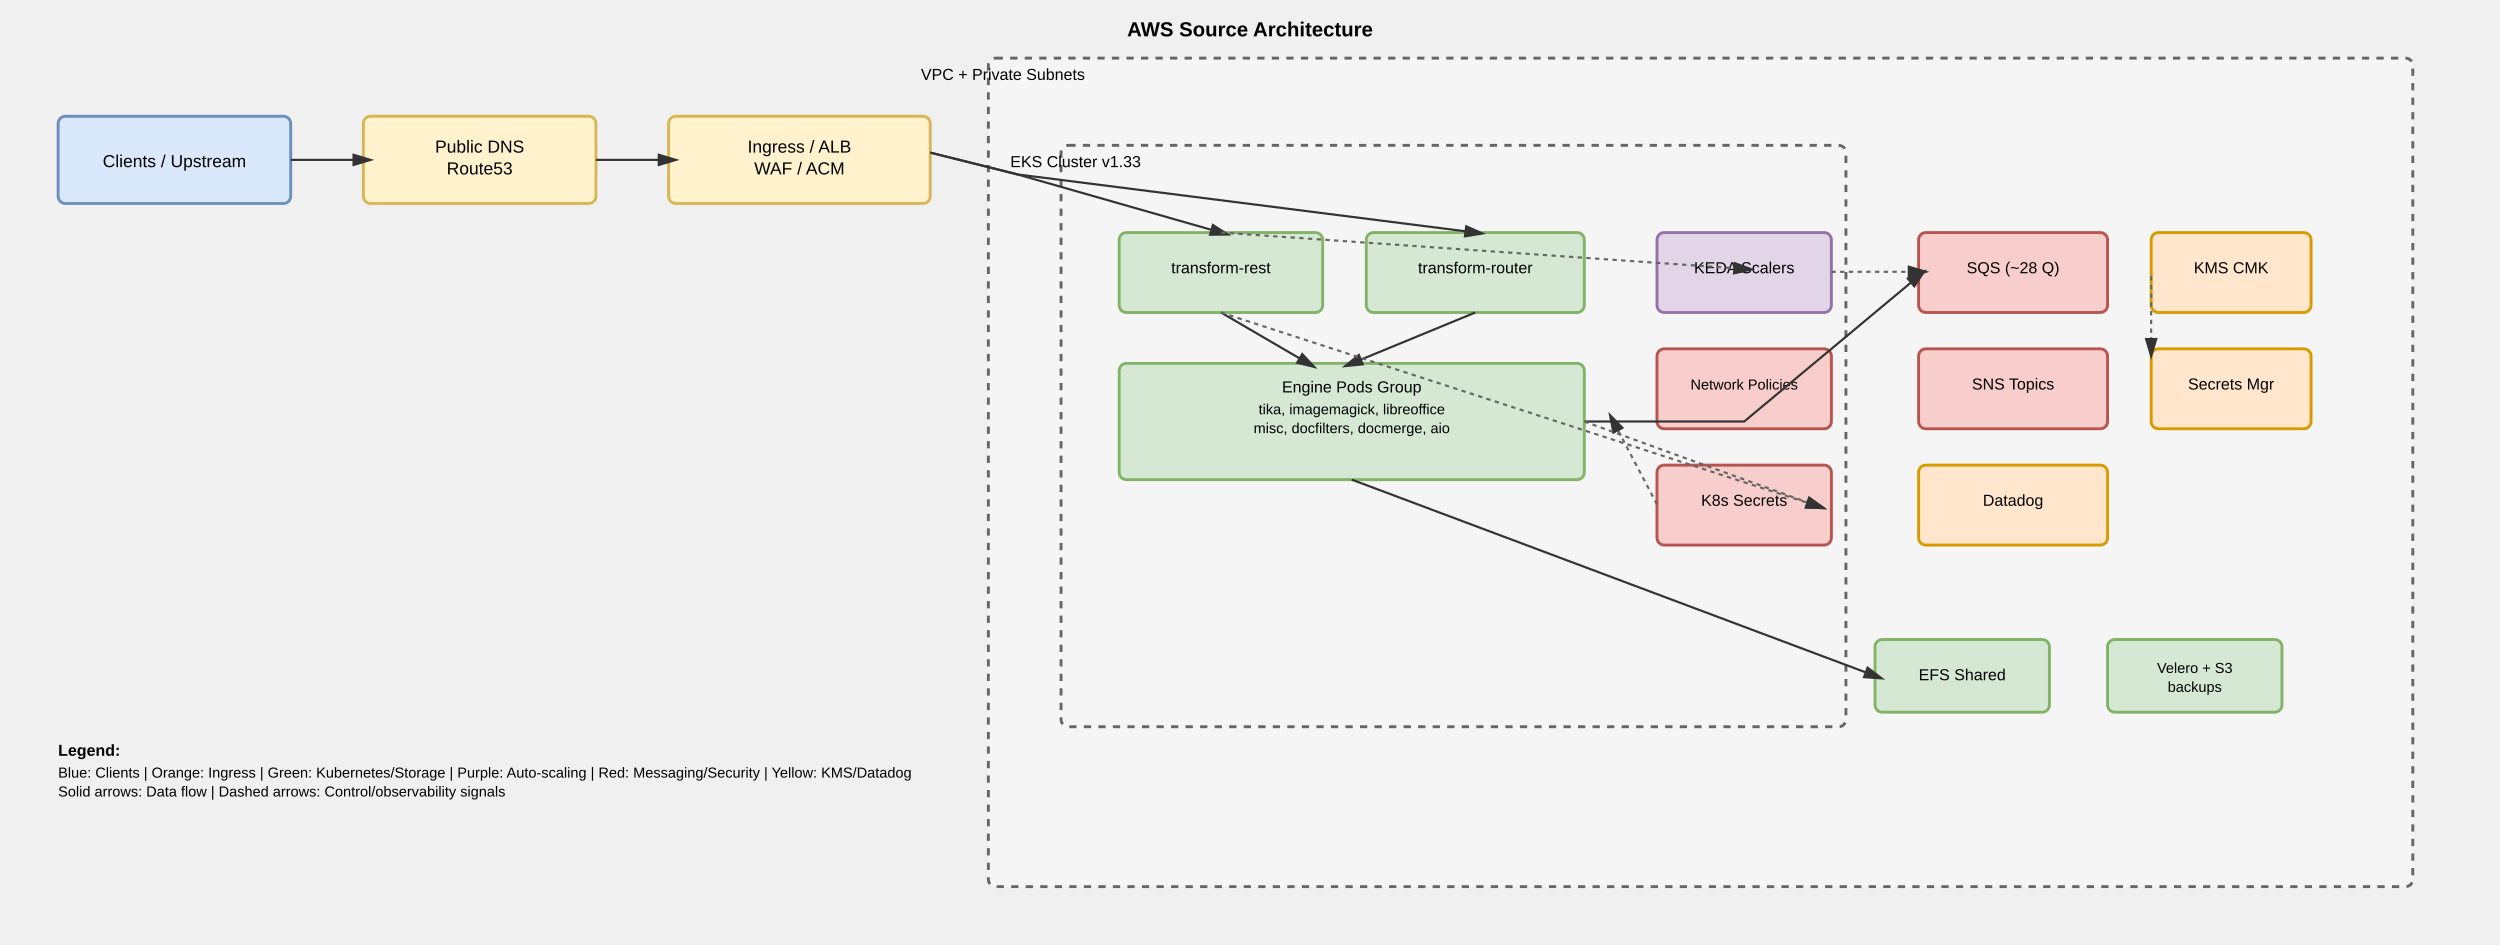
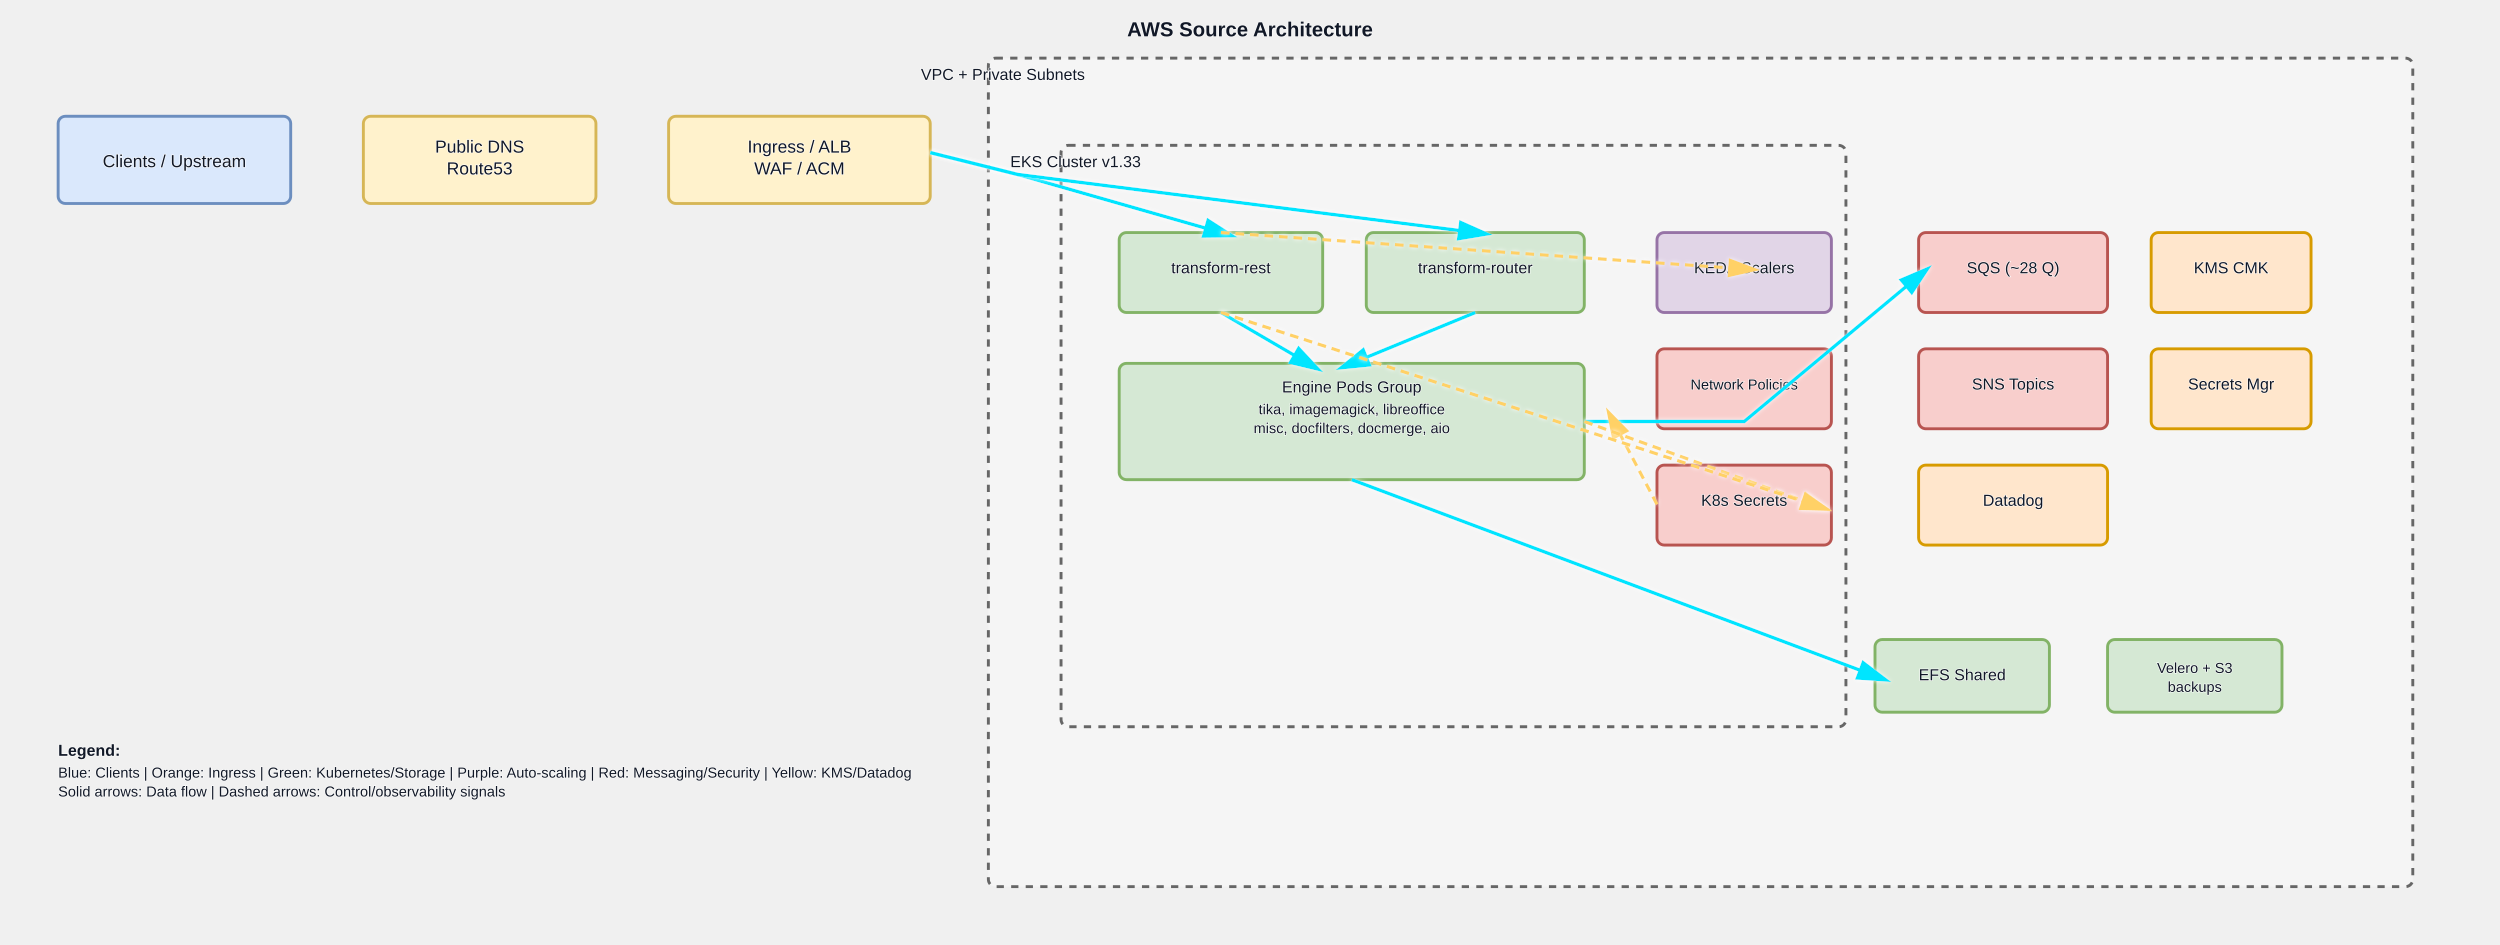
<svg xmlns="http://www.w3.org/2000/svg" viewBox="0 0 1720 650" width="1720" height="650">
  <defs>
    <style>
      .box { fill: #dae8fc; stroke: #6c8ebf; stroke-width: 2; }
      .box-orange { fill: #fff2cc; stroke: #d6b656; stroke-width: 2; }
      .box-green { fill: #d5e8d4; stroke: #82b366; stroke-width: 2; }
      .box-purple { fill: #e1d5e7; stroke: #9673a6; stroke-width: 2; }
      .box-red { fill: #f8cecc; stroke: #b85450; stroke-width: 2; }
      .box-yellow { fill: #ffe6cc; stroke: #d79b00; stroke-width: 2; }
      .box-gray { fill: #f5f5f5; stroke: #666666; stroke-width: 2; stroke-dasharray: 5,5; }
-       .text { font-family: Arial, sans-serif; font-size: 12px; text-anchor: middle; }
-       .arrow { stroke: #333333; stroke-width: 1.5; fill: none; marker-end: url(#arrowhead); }
-       .dashed-arrow { stroke: #666666; stroke-width: 1.5; fill: none; stroke-dasharray: 3,3; marker-end: url(#arrowhead); }
+       .text { font-family: Arial, sans-serif; font-size: 12px; text-anchor: middle; fill: #111827; stroke: #ffffff; stroke-width: 0.75; paint-order: stroke; }
+       .arrow { stroke: #00e5ff; stroke-width: 2.4; fill: none; marker-end: url(#arrowhead); filter: url(#arrow-glow); }
+       .dashed-arrow { stroke: #ffd166; stroke-width: 2.2; fill: none; stroke-dasharray: 6,4; marker-end: url(#arrowhead-dashed); filter: url(#arrow-glow); }
    </style>
+     <filter id="arrow-glow" x="-50%" y="-50%" width="200%" height="200%">
+       <feDropShadow dx="0" dy="0" stdDeviation="1.6" flood-color="#ffffff" flood-opacity="0.85" />
+     </filter>
    <marker id="arrowhead" markerWidth="10" markerHeight="10" refX="5" refY="3" orient="auto">
-       <polygon points="0 0, 10 3, 0 6" fill="#333333" />
+       <polygon points="0 0, 10 3, 0 6" fill="#00e5ff" />
+     </marker>
+     <marker id="arrowhead-dashed" markerWidth="10" markerHeight="10" refX="5" refY="3" orient="auto">
+       <polygon points="0 0, 10 3, 0 6" fill="#ffd166" />
    </marker>
  </defs>
  <text x="860" y="25" class="text" style="font-size: 14px; font-weight: bold;">AWS Source Architecture</text>
  <rect x="40" y="80" width="160" height="60" class="box" rx="5" />
  <text x="120" y="115" class="text">Clients / Upstream</text>
  <rect x="250" y="80" width="160" height="60" class="box-orange" rx="5" />
  <text x="330" y="105" class="text">Public DNS</text>
  <text x="330" y="120" class="text">Route53</text>
  <rect x="460" y="80" width="180" height="60" class="box-orange" rx="5" />
  <text x="550" y="105" class="text">Ingress / ALB</text>
  <text x="550" y="120" class="text">WAF / ACM</text>
  <rect x="680" y="40" width="980" height="570" class="box-gray" rx="5" />
  <text x="690" y="55" class="text" style="font-size: 11px;">VPC + Private Subnets</text>
  <rect x="730" y="100" width="540" height="400" class="box-gray" rx="5" />
  <text x="740" y="115" class="text" style="font-size: 11px;">EKS Cluster v1.33</text>
  <rect x="770" y="160" width="140" height="55" class="box-green" rx="5" />
  <text x="840" y="188" class="text" style="font-size: 11px;">transform-rest</text>
  <rect x="940" y="160" width="150" height="55" class="box-green" rx="5" />
  <text x="1015" y="188" class="text" style="font-size: 11px;">transform-router</text>
  <rect x="770" y="250" width="320" height="80" class="box-green" rx="5" />
  <text x="930" y="270" class="text" style="font-size: 11px;">Engine Pods Group</text>
  <text x="930" y="285" class="text" style="font-size: 10px;">tika, imagemagick, libreoffice</text>
  <text x="930" y="298" class="text" style="font-size: 10px;">misc, docfilters, docmerge, aio</text>
  <rect x="1140" y="160" width="120" height="55" class="box-purple" rx="5" />
  <text x="1200" y="188" class="text" style="font-size: 11px;">KEDA Scalers</text>
  <rect x="1140" y="240" width="120" height="55" class="box-red" rx="5" />
  <text x="1200" y="268" class="text" style="font-size: 10px;">Network Policies</text>
  <rect x="1140" y="320" width="120" height="55" class="box-red" rx="5" />
  <text x="1200" y="348" class="text" style="font-size: 11px;">K8s Secrets</text>
  <rect x="1320" y="160" width="130" height="55" class="box-red" rx="5" />
  <text x="1385" y="188" class="text" style="font-size: 11px;">SQS (~28 Q)</text>
  <rect x="1320" y="240" width="130" height="55" class="box-red" rx="5" />
  <text x="1385" y="268" class="text" style="font-size: 11px;">SNS Topics</text>
  <rect x="1480" y="160" width="110" height="55" class="box-yellow" rx="5" />
  <text x="1535" y="188" class="text" style="font-size: 11px;">KMS CMK</text>
  <rect x="1480" y="240" width="110" height="55" class="box-yellow" rx="5" />
  <text x="1535" y="268" class="text" style="font-size: 11px;">Secrets Mgr</text>
  <rect x="1320" y="320" width="130" height="55" class="box-yellow" rx="5" />
  <text x="1385" y="348" class="text" style="font-size: 11px;">Datadog</text>
  <rect x="1290" y="440" width="120" height="50" class="box-green" rx="5" />
  <text x="1350" y="468" class="text" style="font-size: 11px;">EFS Shared</text>
  <rect x="1450" y="440" width="120" height="50" class="box-green" rx="5" />
  <text x="1510" y="463" class="text" style="font-size: 10px;">Velero + S3</text>
  <text x="1510" y="476" class="text" style="font-size: 10px;">backups</text>
  <path d="M 200 110 L 250 110" class="arrow" />
  <path d="M 410 110 L 460 110" class="arrow" />
  <path d="M 640 105 L 700 120 L 840 160" class="arrow" />
  <path d="M 640 105 L 700 120 L 1015 160" class="arrow" />
  <path d="M 840 215 L 900 250" class="arrow" />
  <path d="M 1015 215 L 930 250" class="arrow" />
  <path d="M 1090 290 L 1200 290 L 1320 190" class="arrow" />
  <path d="M 840 160 L 1200 185" class="dashed-arrow" />
  <path d="M 1260 187 L 1320 187" class="dashed-arrow" />
  <path d="M 1140 347 L 1110 290" class="dashed-arrow" />
  <path d="M 1480 190 L 1480 240" class="dashed-arrow" />
  <path d="M 930 330 L 1290 465" class="arrow" />
  <path d="M 1090 290 L 1250 348" class="dashed-arrow" />
  <path d="M 840 215 L 1250 348" class="dashed-arrow" />
  <g transform="translate(40, 520)">
    <text x="0" y="0" class="text" style="font-size: 11px; font-weight: bold; text-anchor: start;">Legend:</text>
    <text x="0" y="15" class="text" style="font-size: 10px; text-anchor: start;">Blue: Clients | Orange: Ingress | Green: Kubernetes/Storage | Purple: Auto-scaling | Red: Messaging/Security | Yellow: KMS/Datadog</text>
    <text x="0" y="28" class="text" style="font-size: 10px; text-anchor: start;">Solid arrows: Data flow | Dashed arrows: Control/observability signals</text>
  </g>
</svg>
